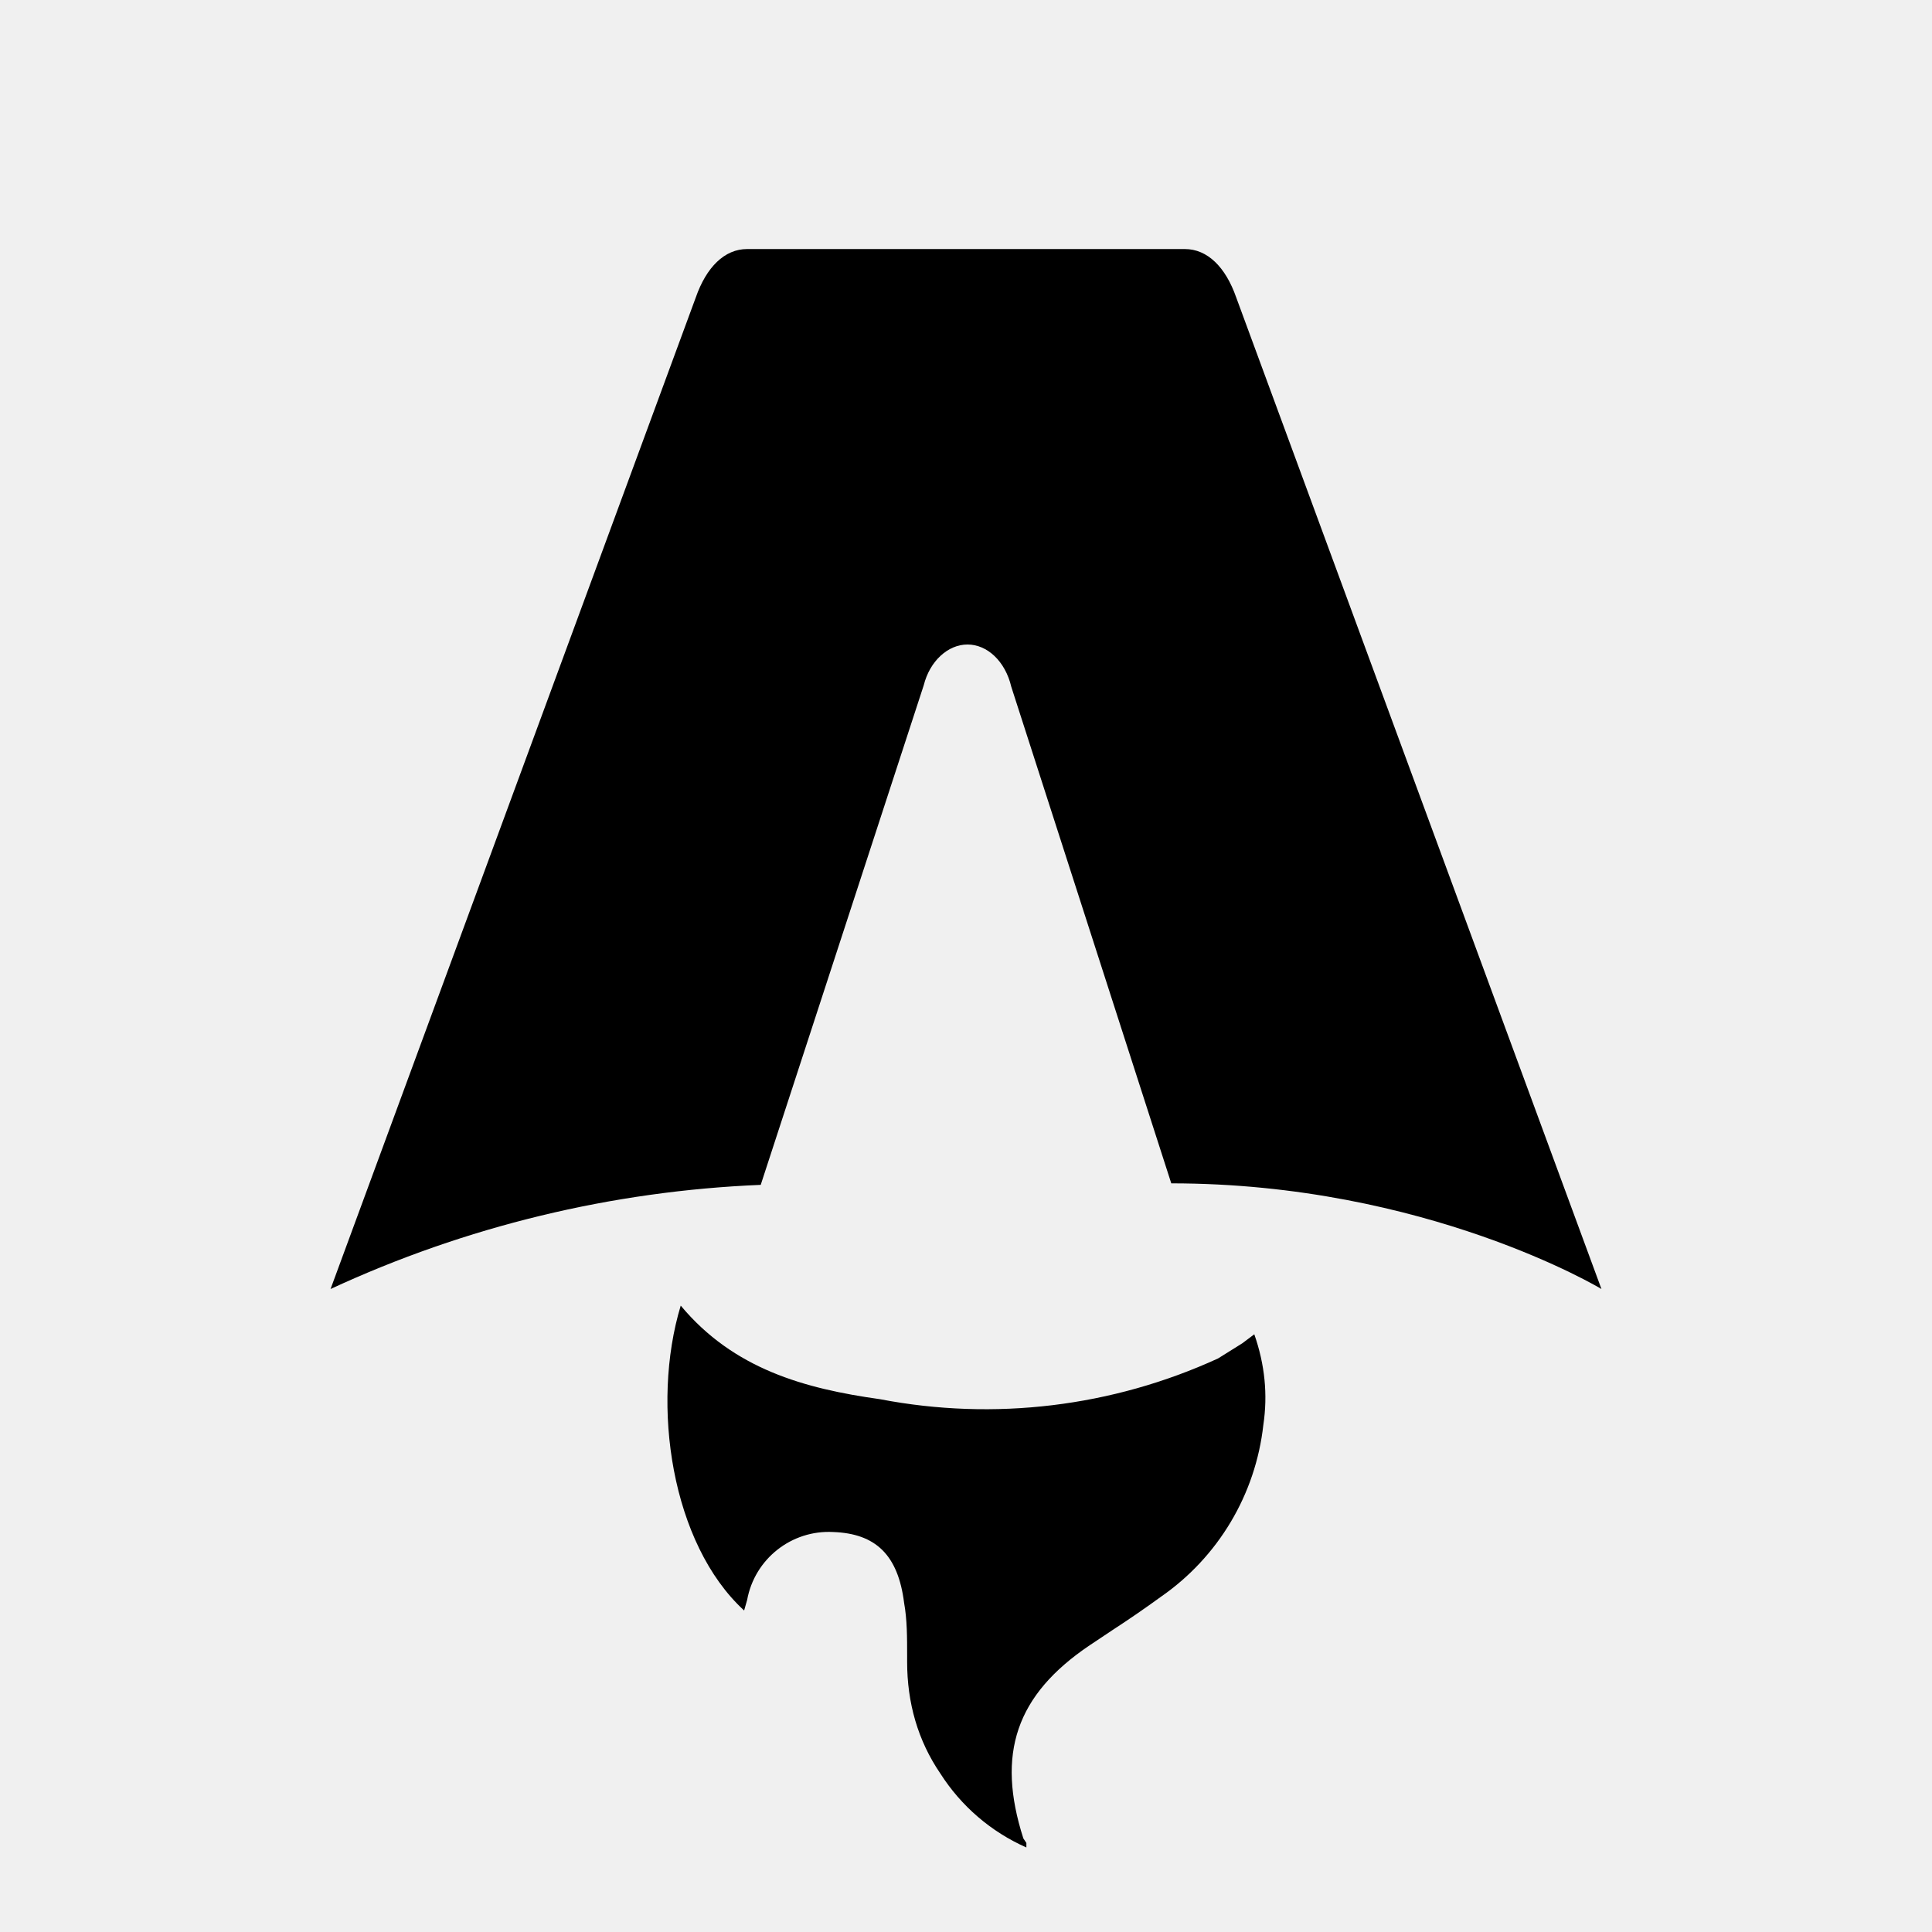
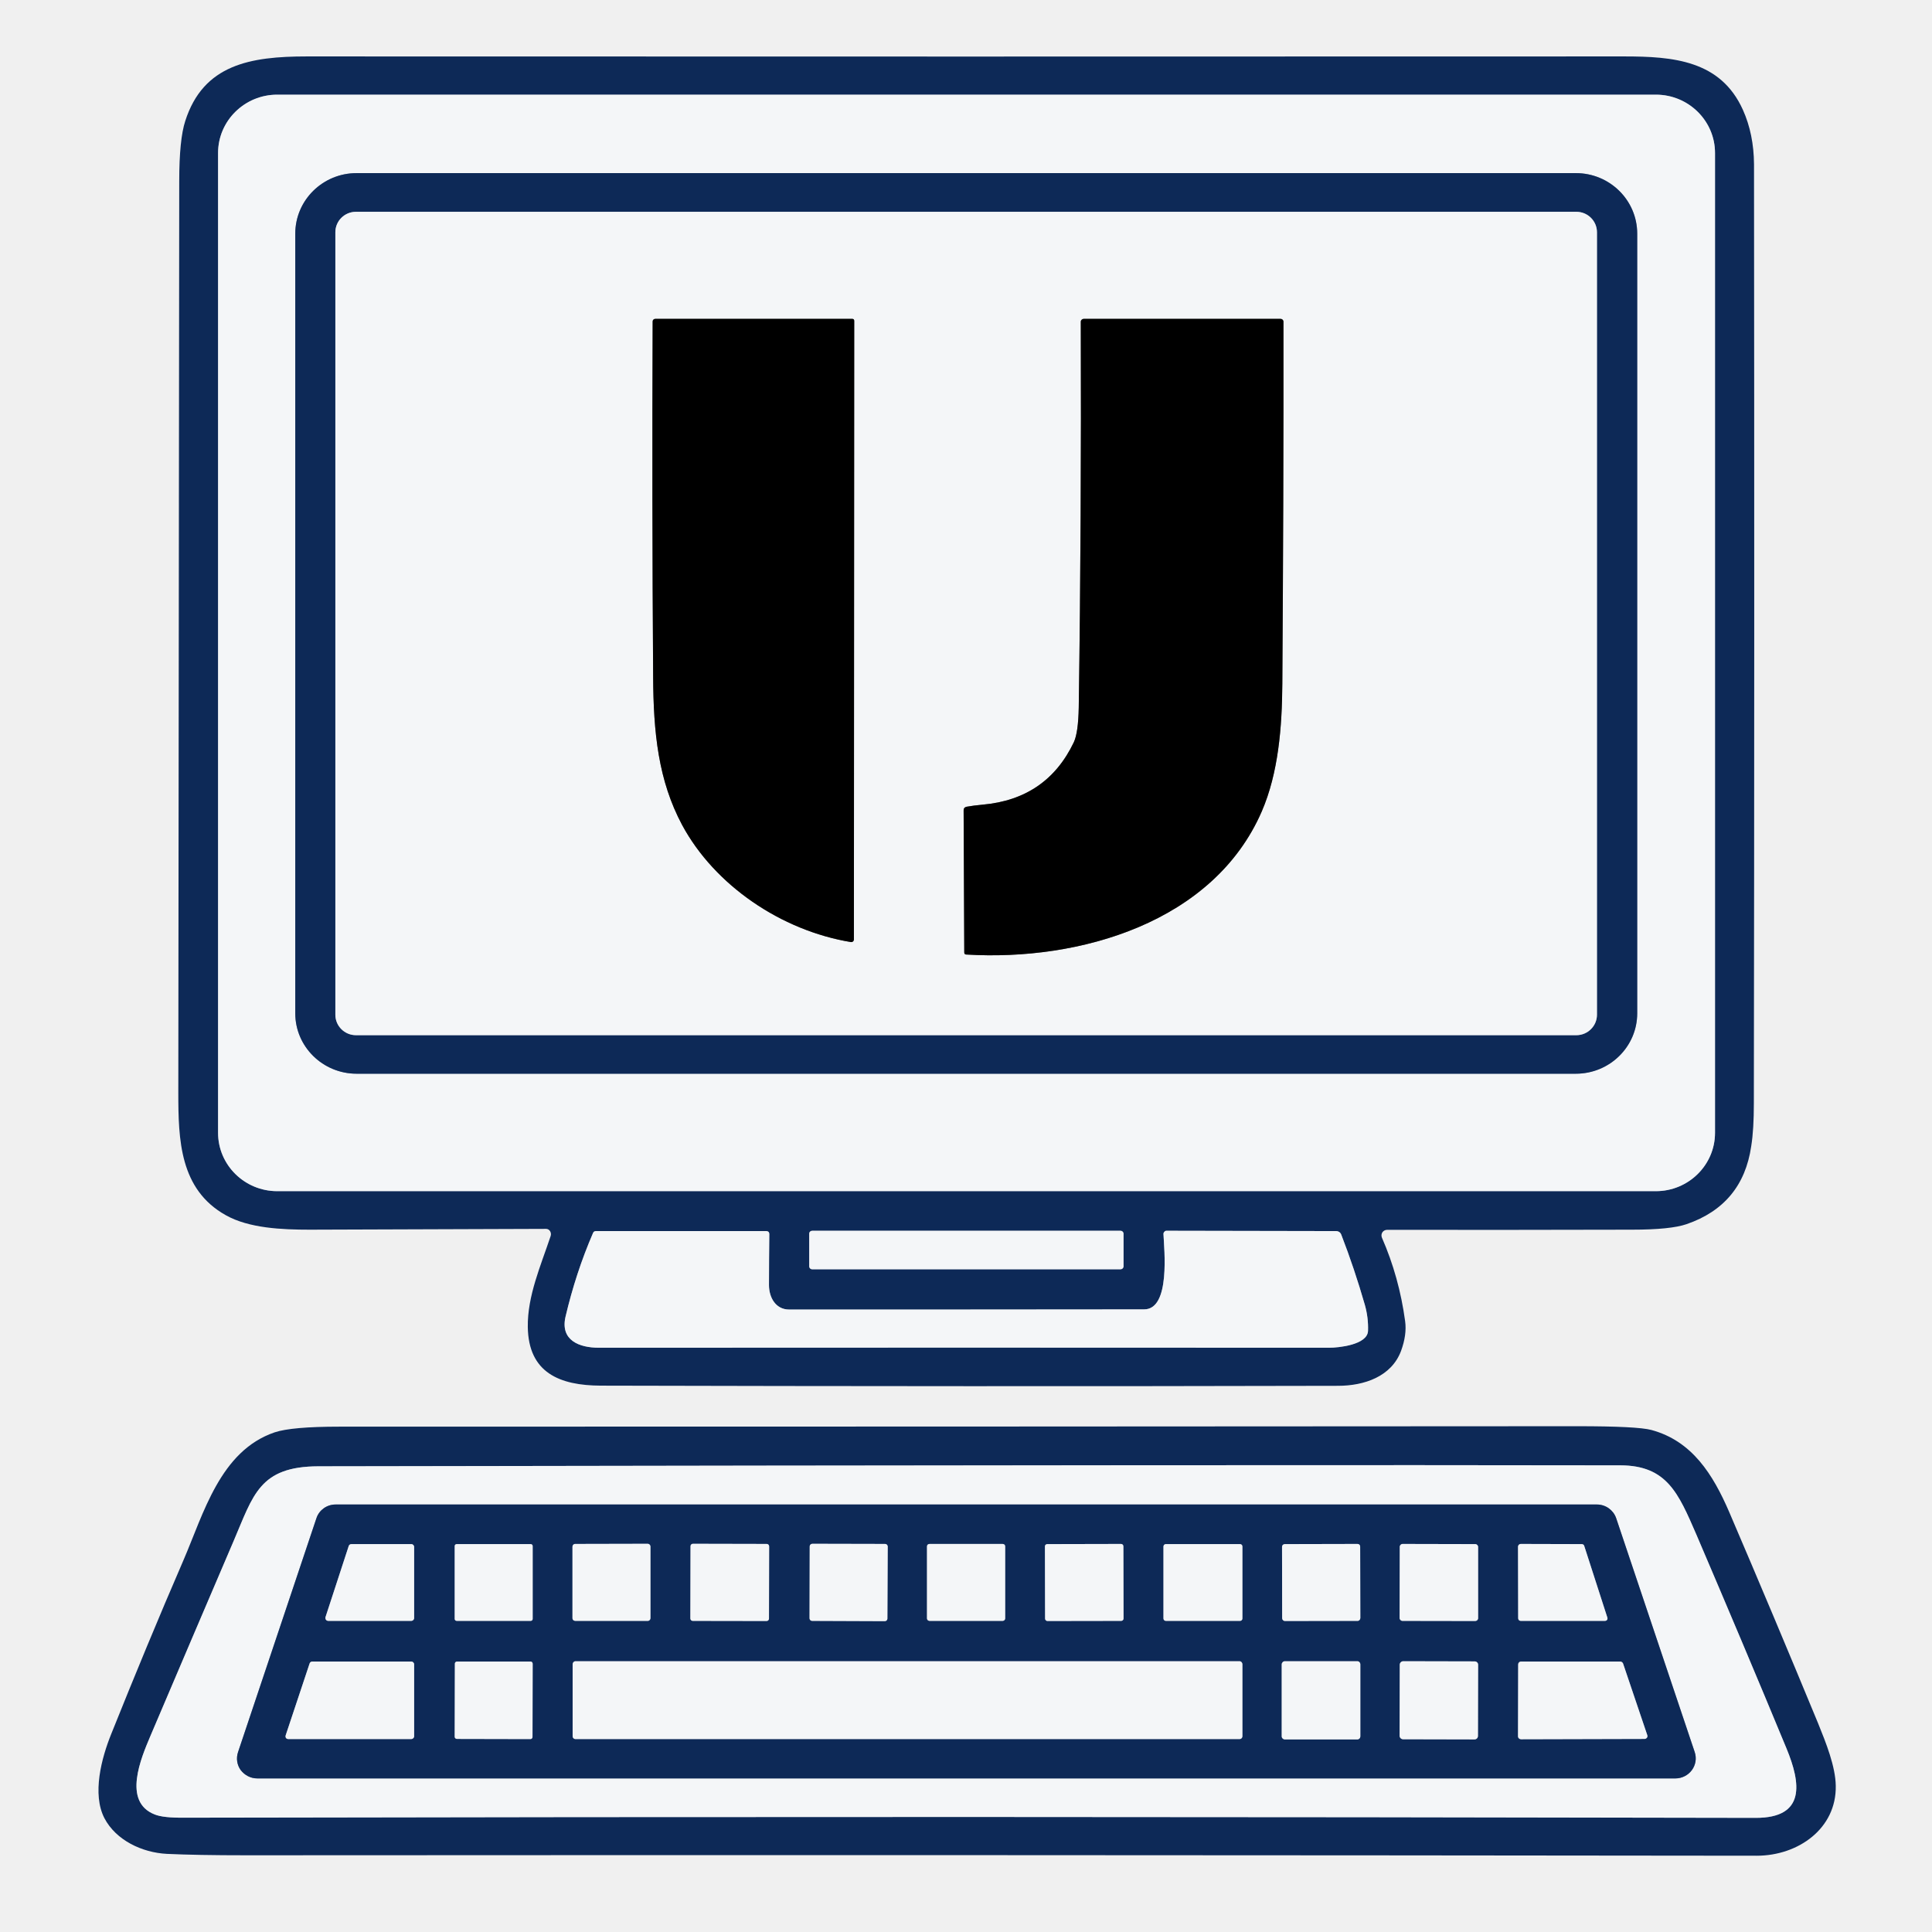
- <svg xmlns="http://www.w3.org/2000/svg" fill="none" viewBox="0 0 128 128">
-   <path d="M50.4 78.5a75.1 75.1 0 0 0-28.5 6.9l24.2-65.7c.7-2 1.9-3.2 3.4-3.2h29c1.5 0 2.7 1.2 3.4 3.2l24.2 65.7s-11.6-7-28.5-7L67 45.5c-.4-1.7-1.6-2.8-2.9-2.8-1.3 0-2.5 1.1-2.9 2.7L50.4 78.5Zm-1.1 28.2Zm-4.2-20.2c-2 6.6-.6 15.8 4.2 20.2a17.5 17.5 0 0 1 .2-.7 5.5 5.5 0 0 1 5.7-4.5c2.8.1 4.3 1.5 4.7 4.7.2 1.1.2 2.3.2 3.5v.4c0 2.7.7 5.2 2.2 7.4a13 13 0 0 0 5.7 4.9v-.3l-.2-.3c-1.8-5.6-.5-9.5 4.4-12.8l1.5-1a73 73 0 0 0 3.2-2.2 16 16 0 0 0 6.8-11.4c.3-2 .1-4-.6-6l-.8.6-1.6 1a37 37 0 0 1-22.4 2.7c-5-.7-9.7-2-13.2-6.2Z" />
-   <style>
-         path { fill: #000; }
-         @media (prefers-color-scheme: dark) {
-             path { fill: #FFF; }
-         }
-     </style>
+ <svg xmlns="http://www.w3.org/2000/svg" width="48px" height="48px" viewBox="0 0 48 48" version="1.1">
+   <g id="surface1">
+     <path style="fill:none;stroke-width:2;stroke-linecap:butt;stroke-linejoin:miter;stroke:rgb(50.588%,56.471%,65.882%);stroke-opacity:1;stroke-miterlimit:4;" d="M 440.297 39.829 C 440.297 31.438 433.475 24.642 425.12 24.642 L 71.163 24.642 C 62.807 24.642 55.986 31.438 55.986 39.829 L 55.986 294.931 C 55.986 303.323 62.807 310.118 71.163 310.118 L 425.12 310.118 C 433.475 310.118 440.297 303.323 440.297 294.931 L 440.297 39.829 " transform="matrix(0.0967742,0,0,0.0954274,0,0)" />
+     <path style="fill:none;stroke-width:2;stroke-linecap:butt;stroke-linejoin:miter;stroke:rgb(50.588%,56.471%,65.882%);stroke-opacity:1;stroke-miterlimit:4;" d="M 298.698 321.252 C 298.859 325.223 300.555 340.9 293.733 340.9 C 263.339 340.941 232.944 340.941 202.59 340.941 C 199.159 340.941 197.423 337.83 197.423 334.556 C 197.423 330.053 197.464 325.632 197.504 321.252 C 197.504 321.047 197.423 320.843 197.302 320.72 C 197.141 320.597 196.979 320.515 196.777 320.515 L 152.982 320.515 C 152.659 320.515 152.376 320.679 152.255 321.006 C 149.268 328.006 146.927 335.292 145.191 342.783 C 143.779 348.964 148.703 350.888 153.749 350.888 C 216.233 350.847 278.758 350.847 341.242 350.888 C 343.583 350.888 351.051 350.152 351.212 346.508 C 351.293 344.216 351.01 341.965 350.405 339.754 C 348.629 333.491 346.611 327.392 344.35 321.457 C 344.148 320.884 343.624 320.515 343.018 320.515 L 299.465 320.433 C 299.263 320.433 299.061 320.515 298.94 320.679 C 298.779 320.843 298.698 321.047 298.698 321.252 " transform="matrix(0.0967742,0,0,0.0954274,0,0)" />
+     <path style="fill:none;stroke-width:2;stroke-linecap:butt;stroke-linejoin:miter;stroke:rgb(50.588%,56.471%,65.882%);stroke-opacity:1;stroke-miterlimit:4;" d="M 288.445 321.211 C 288.445 320.761 288.082 320.433 287.678 320.433 L 208.523 320.433 C 208.079 320.433 207.757 320.761 207.757 321.211 L 207.757 329.684 C 207.757 330.135 208.079 330.462 208.523 330.462 L 287.678 330.462 C 288.082 330.462 288.445 330.135 288.445 329.684 L 288.445 321.211 " transform="matrix(0.0967742,0,0,0.0954274,0,0)" />
+     <path style="fill:none;stroke-width:2;stroke-linecap:butt;stroke-linejoin:miter;stroke:rgb(50.588%,56.471%,65.882%);stroke-opacity:1;stroke-miterlimit:4;" d="M 420.316 60.828 C 420.316 52.109 413.253 45.069 404.574 45.069 L 91.547 45.069 C 82.868 45.069 75.805 52.109 75.805 60.828 L 75.805 263.821 C 75.805 272.499 82.868 279.54 91.547 279.54 L 404.574 279.54 C 413.253 279.54 420.316 272.499 420.316 263.821 L 420.316 60.828 " transform="matrix(0.0967742,0,0,0.0954274,0,0)" />
+     <path style="fill:none;stroke-width:2;stroke-linecap:butt;stroke-linejoin:miter;stroke:rgb(50.588%,56.471%,65.882%);stroke-opacity:1;stroke-miterlimit:4;" d="M 409.983 60.46 C 409.983 57.513 407.602 55.138 404.695 55.138 L 91.385 55.138 C 88.479 55.138 86.098 57.513 86.098 60.46 L 86.098 264.19 C 86.098 267.137 88.479 269.511 91.385 269.511 L 404.695 269.511 C 407.602 269.511 409.983 267.137 409.983 264.19 L 409.983 60.46 " transform="matrix(0.0967742,0,0,0.0954274,0,0)" />
+     <path style="fill:none;stroke-width:2;stroke-linecap:butt;stroke-linejoin:miter;stroke:rgb(47.843%,48.235%,48.627%);stroke-opacity:1;stroke-miterlimit:4;" d="M 175.142 214.823 C 183.457 230.46 200.531 242.29 218.493 245.278 C 218.695 245.278 218.857 245.237 218.978 245.114 C 219.139 244.991 219.18 244.828 219.22 244.664 L 219.301 83.547 C 219.301 83.178 219.139 83.015 218.776 83.015 L 168.24 83.015 C 167.876 83.015 167.553 83.301 167.553 83.67 C 167.432 114.657 167.473 145.439 167.674 176.099 C 167.755 190.795 169.007 203.198 175.142 214.823 " transform="matrix(0.0967742,0,0,0.0954274,0,0)" />
+     <path style="fill:none;stroke-width:2;stroke-linecap:butt;stroke-linejoin:miter;stroke:rgb(47.843%,48.235%,48.627%);stroke-opacity:1;stroke-miterlimit:4;" d="M 275.69 193.21 C 271.048 203.116 263.217 208.519 252.238 209.501 C 250.745 209.624 249.372 209.829 248.161 210.034 C 247.637 210.156 247.395 210.443 247.395 210.975 L 247.556 247.98 C 247.556 248.307 247.717 248.512 248.04 248.512 C 277.224 250.313 311.574 240.12 323.926 211.262 C 328.204 201.233 329.133 189.321 329.214 177.982 C 329.415 146.586 329.536 115.189 329.496 83.751 C 329.496 83.342 329.173 83.015 328.77 83.015 L 278.233 83.015 C 277.829 83.015 277.466 83.342 277.466 83.751 C 277.587 117.44 277.426 150.925 276.941 184.245 C 276.861 188.543 276.457 191.531 275.69 193.21 " transform="matrix(0.0967742,0,0,0.0954274,0,0)" />
+     <path style="fill:none;stroke-width:2;stroke-linecap:butt;stroke-linejoin:miter;stroke:rgb(50.588%,56.471%,65.882%);stroke-opacity:1;stroke-miterlimit:4;" d="M 59.982 401.197 C 52.837 418.143 45.693 435.09 38.589 452.037 C 36.247 457.645 31.404 469.066 39.678 472.381 C 41.132 472.995 43.715 473.282 47.428 473.241 C 181.842 472.954 316.297 472.995 450.711 473.282 C 463.668 473.323 462.296 464.194 458.663 455.271 C 451.074 436.646 443.324 418.061 435.493 399.518 C 430.892 388.753 427.945 381.548 415.997 381.507 C 360.456 381.384 249.049 381.466 81.738 381.753 C 66.561 381.794 65.027 389.285 59.982 401.197 " transform="matrix(0.0967742,0,0,0.0954274,0,0)" />
+     <path style="fill:none;stroke-width:2;stroke-linecap:butt;stroke-linejoin:miter;stroke:rgb(50.588%,56.471%,65.882%);stroke-opacity:1;stroke-miterlimit:4;" d="M 430.165 463.007 C 431.82 463.007 433.395 462.189 434.363 460.838 C 435.332 459.487 435.615 457.768 435.09 456.171 L 414.908 395.22 C 414.181 393.132 412.203 391.7 409.983 391.7 L 86.138 391.7 C 83.918 391.7 81.94 393.132 81.254 395.22 L 61.112 456.171 C 60.587 457.768 60.829 459.487 61.798 460.838 C 62.807 462.189 64.341 463.007 66.036 463.007 L 430.165 463.007 " transform="matrix(0.0967742,0,0,0.0954274,0,0)" />
+     <path style="fill:none;stroke-width:2;stroke-linecap:butt;stroke-linejoin:miter;stroke:rgb(50.588%,56.471%,65.882%);stroke-opacity:1;stroke-miterlimit:4;" d="M 83.555 421.05 C 83.514 421.254 83.555 421.5 83.676 421.705 C 83.797 421.868 84.039 421.991 84.281 421.991 L 105.553 421.991 C 105.997 421.991 106.32 421.664 106.32 421.254 L 106.32 402.752 C 106.32 402.343 105.997 402.015 105.594 402.015 L 90.215 402.015 C 89.892 402.015 89.609 402.22 89.529 402.506 L 83.555 421.05 " transform="matrix(0.0967742,0,0,0.0954274,0,0)" />
+     <path style="fill:none;stroke-width:2;stroke-linecap:butt;stroke-linejoin:miter;stroke:rgb(50.588%,56.471%,65.882%);stroke-opacity:1;stroke-miterlimit:4;" d="M 136.755 402.506 C 136.755 402.22 136.513 402.015 136.23 402.015 L 117.259 402.015 C 116.977 402.015 116.734 402.22 116.734 402.506 L 116.734 421.5 C 116.734 421.786 116.977 421.991 117.259 421.991 L 136.23 421.991 C 136.513 421.991 136.755 421.786 136.755 421.5 L 136.755 402.506 " transform="matrix(0.0967742,0,0,0.0954274,0,0)" />
+     <path style="fill:none;stroke-width:2;stroke-linecap:butt;stroke-linejoin:miter;stroke:rgb(50.588%,56.471%,65.882%);stroke-opacity:1;stroke-miterlimit:4;" d="M 166.988 402.629 C 166.988 402.261 166.665 401.933 166.302 401.933 L 147.654 401.974 C 147.25 401.974 146.967 402.302 146.967 402.67 L 146.967 421.336 C 146.967 421.705 147.29 421.991 147.694 421.991 L 166.302 421.991 C 166.706 421.991 166.988 421.664 166.988 421.295 L 166.988 402.629 " transform="matrix(0.0967742,0,0,0.0954274,0,0)" />
+     <path style="fill:none;stroke-width:2;stroke-linecap:butt;stroke-linejoin:miter;stroke:rgb(50.588%,56.471%,65.882%);stroke-opacity:1;stroke-miterlimit:4;" d="M 197.464 402.588 C 197.464 402.261 197.181 401.974 196.858 401.974 L 177.887 401.933 C 177.523 401.933 177.281 402.22 177.281 402.547 L 177.241 421.377 C 177.241 421.705 177.483 421.991 177.846 421.991 L 196.818 422.032 C 197.141 422.032 197.423 421.746 197.423 421.418 L 197.464 402.588 " transform="matrix(0.0967742,0,0,0.0954274,0,0)" />
+     <path style="fill:none;stroke-width:2;stroke-linecap:butt;stroke-linejoin:miter;stroke:rgb(50.588%,56.471%,65.882%);stroke-opacity:1;stroke-miterlimit:4;" d="M 227.898 402.629 C 227.898 402.302 227.616 401.974 227.253 401.974 L 208.564 401.933 C 208.201 401.933 207.878 402.22 207.878 402.588 L 207.837 421.336 C 207.837 421.705 208.12 421.991 208.483 421.991 L 227.172 422.073 C 227.535 422.073 227.818 421.746 227.818 421.418 L 227.898 402.629 " transform="matrix(0.0967742,0,0,0.0954274,0,0)" />
+     <path style="fill:none;stroke-width:2;stroke-linecap:butt;stroke-linejoin:miter;stroke:rgb(50.588%,56.471%,65.882%);stroke-opacity:1;stroke-miterlimit:4;" d="M 258.051 402.588 C 258.051 402.22 257.768 401.974 257.405 401.974 L 238.635 401.974 C 238.272 401.974 237.99 402.22 237.99 402.588 L 237.99 421.377 C 237.99 421.705 238.272 421.991 238.635 421.991 L 257.405 421.991 C 257.768 421.991 258.051 421.705 258.051 421.377 L 258.051 402.588 " transform="matrix(0.0967742,0,0,0.0954274,0,0)" />
+     <path style="fill:none;stroke-width:2;stroke-linecap:butt;stroke-linejoin:miter;stroke:rgb(50.588%,56.471%,65.882%);stroke-opacity:1;stroke-miterlimit:4;" d="M 288.405 402.588 C 288.405 402.22 288.122 401.974 287.799 401.974 L 268.868 402.015 C 268.546 402.015 268.263 402.261 268.263 402.588 L 268.303 421.418 C 268.303 421.746 268.586 422.032 268.909 422.032 L 287.84 421.991 C 288.163 421.991 288.445 421.746 288.445 421.377 L 288.405 402.588 " transform="matrix(0.0967742,0,0,0.0954274,0,0)" />
+     <path style="fill:none;stroke-width:2;stroke-linecap:butt;stroke-linejoin:miter;stroke:rgb(50.588%,56.471%,65.882%);stroke-opacity:1;stroke-miterlimit:4;" d="M 318.961 402.629 C 318.961 402.261 318.678 402.015 318.355 402.015 L 299.303 402.015 C 298.98 402.015 298.698 402.261 298.698 402.629 L 298.698 421.377 C 298.698 421.746 298.98 421.991 299.303 421.991 L 318.355 421.991 C 318.678 421.991 318.961 421.746 318.961 421.377 L 318.961 402.629 " transform="matrix(0.0967742,0,0,0.0954274,0,0)" />
+     <path style="fill:none;stroke-width:2;stroke-linecap:butt;stroke-linejoin:miter;stroke:rgb(50.588%,56.471%,65.882%);stroke-opacity:1;stroke-miterlimit:4;" d="M 349.194 402.67 C 349.194 402.261 348.911 401.974 348.508 401.974 L 329.859 402.015 C 329.456 402.015 329.133 402.302 329.133 402.711 L 329.173 421.295 C 329.173 421.705 329.496 422.032 329.859 422.032 L 348.548 421.991 C 348.911 421.991 349.234 421.664 349.234 421.254 L 349.194 402.67 " transform="matrix(0.0967742,0,0,0.0954274,0,0)" />
+     <path style="fill:none;stroke-width:2;stroke-linecap:butt;stroke-linejoin:miter;stroke:rgb(50.588%,56.471%,65.882%);stroke-opacity:1;stroke-miterlimit:4;" d="M 379.467 402.752 C 379.467 402.343 379.145 402.015 378.741 402.015 L 360.092 401.974 C 359.689 401.974 359.366 402.302 359.366 402.711 L 359.326 421.254 C 359.326 421.664 359.648 421.991 360.052 421.991 L 378.741 422.032 C 379.145 422.032 379.467 421.705 379.467 421.295 L 379.467 402.752 " transform="matrix(0.0967742,0,0,0.0954274,0,0)" />
+     <path style="fill:none;stroke-width:2;stroke-linecap:butt;stroke-linejoin:miter;stroke:rgb(50.588%,56.471%,65.882%);stroke-opacity:1;stroke-miterlimit:4;" d="M 389.76 421.336 C 389.76 421.705 390.043 421.991 390.406 421.991 L 412.001 421.991 C 412.243 421.991 412.445 421.909 412.566 421.746 C 412.688 421.541 412.728 421.336 412.647 421.132 L 406.714 402.465 C 406.633 402.179 406.35 402.015 406.068 402.015 L 390.406 401.974 C 390.043 401.974 389.72 402.302 389.72 402.67 L 389.76 421.336 " transform="matrix(0.0967742,0,0,0.0954274,0,0)" />
+     <path style="fill:none;stroke-width:2;stroke-linecap:butt;stroke-linejoin:miter;stroke:rgb(50.588%,56.471%,65.882%);stroke-opacity:1;stroke-miterlimit:4;" d="M 80.164 432.593 C 79.841 432.593 79.559 432.798 79.478 433.125 L 73.342 451.791 C 73.262 452.037 73.302 452.282 73.423 452.487 C 73.585 452.692 73.827 452.774 74.069 452.774 L 105.553 452.774 C 105.957 452.774 106.32 452.446 106.32 452.037 L 106.32 433.33 C 106.32 432.921 105.997 432.593 105.594 432.593 L 80.164 432.593 " transform="matrix(0.0967742,0,0,0.0954274,0,0)" />
+     <path style="fill:none;stroke-width:2;stroke-linecap:butt;stroke-linejoin:miter;stroke:rgb(50.588%,56.471%,65.882%);stroke-opacity:1;stroke-miterlimit:4;" d="M 136.755 433.166 C 136.755 432.839 136.513 432.593 136.23 432.593 L 117.34 432.593 C 117.017 432.593 116.775 432.839 116.775 433.125 L 116.734 452.201 C 116.734 452.487 117.017 452.733 117.299 452.733 L 136.19 452.774 C 136.473 452.774 136.715 452.528 136.715 452.201 L 136.755 433.166 " transform="matrix(0.0967742,0,0,0.0954274,0,0)" />
+     <path style="fill:none;stroke-width:2;stroke-linecap:butt;stroke-linejoin:miter;stroke:rgb(50.588%,56.471%,65.882%);stroke-opacity:1;stroke-miterlimit:4;" d="M 318.961 433.289 C 318.961 432.88 318.638 432.511 318.234 432.511 L 147.734 432.511 C 147.331 432.511 147.008 432.88 147.008 433.289 L 147.008 452.037 C 147.008 452.446 147.331 452.774 147.734 452.774 L 318.234 452.774 C 318.638 452.774 318.961 452.446 318.961 452.037 L 318.961 433.289 " transform="matrix(0.0967742,0,0,0.0954274,0,0)" />
+     <path style="fill:none;stroke-width:2;stroke-linecap:butt;stroke-linejoin:miter;stroke:rgb(50.588%,56.471%,65.882%);stroke-opacity:1;stroke-miterlimit:4;" d="M 349.234 433.33 C 349.234 432.88 348.911 432.511 348.467 432.511 L 329.859 432.511 C 329.415 432.511 329.052 432.88 329.052 433.33 L 329.052 452.078 C 329.052 452.487 329.415 452.856 329.859 452.856 L 348.467 452.856 C 348.911 452.856 349.234 452.487 349.234 452.078 L 349.234 433.33 " transform="matrix(0.0967742,0,0,0.0954274,0,0)" />
+     <path style="fill:none;stroke-width:2;stroke-linecap:butt;stroke-linejoin:miter;stroke:rgb(50.588%,56.471%,65.882%);stroke-opacity:1;stroke-miterlimit:4;" d="M 379.467 433.412 C 379.467 432.921 379.064 432.552 378.579 432.552 L 360.254 432.511 C 359.77 432.511 359.366 432.921 359.366 433.412 L 359.326 451.914 C 359.326 452.405 359.729 452.815 360.214 452.815 L 378.539 452.856 C 379.064 452.856 379.427 452.446 379.427 451.955 L 379.467 433.412 " transform="matrix(0.0967742,0,0,0.0954274,0,0)" />
+     <path style="fill:none;stroke-width:2;stroke-linecap:butt;stroke-linejoin:miter;stroke:rgb(50.588%,56.471%,65.882%);stroke-opacity:1;stroke-miterlimit:4;" d="M 422.214 452.733 C 422.456 452.733 422.658 452.61 422.819 452.405 C 422.94 452.242 422.98 451.996 422.9 451.75 L 416.684 433.084 C 416.562 432.798 416.28 432.593 415.957 432.593 L 390.487 432.593 C 390.083 432.593 389.76 432.921 389.76 433.33 L 389.72 452.078 C 389.72 452.487 390.083 452.815 390.487 452.815 L 422.214 452.733 " transform="matrix(0.0967742,0,0,0.0954274,0,0)" />
+     <path style=" stroke:none;fill-rule:nonzero;fill:rgb(5.098%,16.078%,34.118%);fill-opacity:1;" d="M 13.668 30.59 C 13.648 30.555 13.609 30.531 13.57 30.531 C 11.621 30.539 9.66 30.543 7.695 30.551 C 7.008 30.551 6.184 30.516 5.609 30.191 C 4.465 29.551 4.43 28.32 4.43 27.148 C 4.438 19.598 4.445 12.051 4.453 4.5 C 4.453 3.805 4.504 3.309 4.602 3.008 C 5.051 1.602 6.219 1.402 7.621 1.402 C 18.531 1.406 29.445 1.406 40.355 1.402 C 41.562 1.402 42.746 1.496 43.301 2.727 C 43.484 3.133 43.574 3.586 43.578 4.078 C 43.586 11.855 43.586 19.633 43.574 27.41 C 43.574 27.832 43.555 28.191 43.508 28.48 C 43.367 29.449 42.832 30.094 41.902 30.414 C 41.641 30.504 41.191 30.551 40.547 30.551 C 38.516 30.555 36.488 30.559 34.461 30.555 C 34.414 30.555 34.371 30.578 34.344 30.617 C 34.32 30.656 34.316 30.703 34.332 30.746 C 34.621 31.406 34.812 32.098 34.91 32.824 C 34.941 33.051 34.906 33.297 34.809 33.562 C 34.57 34.203 33.891 34.43 33.242 34.43 C 27.137 34.445 21.031 34.441 14.926 34.426 C 13.902 34.422 13.129 34.105 13.113 32.969 C 13.102 32.195 13.438 31.438 13.68 30.711 C 13.695 30.668 13.688 30.625 13.668 30.59 Z M 42.609 3.801 C 42.609 3 41.949 2.352 41.141 2.352 L 6.887 2.352 C 6.078 2.352 5.418 3 5.418 3.801 L 5.418 28.145 C 5.418 28.945 6.078 29.594 6.887 29.594 L 41.141 29.594 C 41.949 29.594 42.609 28.945 42.609 28.145 Z M 28.906 30.656 C 28.922 31.035 29.086 32.531 28.426 32.531 C 25.484 32.535 22.543 32.535 19.605 32.535 C 19.273 32.535 19.105 32.238 19.105 31.926 C 19.105 31.496 19.109 31.074 19.113 30.656 C 19.113 30.637 19.105 30.617 19.094 30.605 C 19.078 30.594 19.062 30.586 19.043 30.586 L 14.805 30.586 C 14.773 30.586 14.746 30.602 14.734 30.633 C 14.445 31.301 14.219 31.996 14.051 32.711 C 13.914 33.301 14.391 33.484 14.879 33.484 C 20.926 33.48 26.977 33.48 33.023 33.484 C 33.25 33.484 33.973 33.414 33.988 33.066 C 33.996 32.848 33.969 32.633 33.91 32.422 C 33.738 31.824 33.543 31.242 33.324 30.676 C 33.305 30.621 33.254 30.586 33.195 30.586 L 28.98 30.578 C 28.961 30.578 28.941 30.586 28.93 30.602 C 28.914 30.617 28.906 30.637 28.906 30.656 Z M 27.914 30.652 C 27.914 30.609 27.879 30.578 27.84 30.578 L 20.18 30.578 C 20.137 30.578 20.105 30.609 20.105 30.652 L 20.105 31.461 C 20.105 31.504 20.137 31.535 20.18 31.535 L 27.84 31.535 C 27.879 31.535 27.914 31.504 27.914 31.461 Z M 27.914 30.652 " />
+     <path style=" stroke:none;fill-rule:nonzero;fill:rgb(95.686%,96.471%,97.255%);fill-opacity:1;" d="M 42.609 28.145 C 42.609 28.945 41.949 29.594 41.141 29.594 L 6.887 29.594 C 6.078 29.594 5.418 28.945 5.418 28.145 L 5.418 3.801 C 5.418 3 6.078 2.352 6.887 2.352 L 41.141 2.352 C 41.949 2.352 42.609 3 42.609 3.801 Z M 40.676 5.805 C 40.676 4.973 39.992 4.301 39.152 4.301 L 8.859 4.301 C 8.02 4.301 7.336 4.973 7.336 5.805 L 7.336 25.176 C 7.336 26.004 8.02 26.676 8.859 26.676 L 39.152 26.676 C 39.992 26.676 40.676 26.004 40.676 25.176 Z M 40.676 5.805 " />
+     <path style=" stroke:none;fill-rule:nonzero;fill:rgb(5.098%,16.078%,34.118%);fill-opacity:1;" d="M 40.676 25.176 C 40.676 26.004 39.992 26.676 39.152 26.676 L 8.859 26.676 C 8.02 26.676 7.336 26.004 7.336 25.176 L 7.336 5.805 C 7.336 4.973 8.02 4.301 8.859 4.301 L 39.152 4.301 C 39.992 4.301 40.676 4.973 40.676 5.805 Z M 39.676 5.77 C 39.676 5.488 39.445 5.262 39.164 5.262 L 8.844 5.262 C 8.562 5.262 8.332 5.488 8.332 5.77 L 8.332 25.211 C 8.332 25.492 8.562 25.719 8.844 25.719 L 39.164 25.719 C 39.445 25.719 39.676 25.492 39.676 25.211 Z M 39.676 5.77 " />
+     <path style=" stroke:none;fill-rule:nonzero;fill:rgb(95.686%,96.471%,97.255%);fill-opacity:1;" d="M 39.676 25.211 C 39.676 25.492 39.445 25.719 39.164 25.719 L 8.844 25.719 C 8.562 25.719 8.332 25.492 8.332 25.211 L 8.332 5.77 C 8.332 5.488 8.562 5.262 8.844 5.262 L 39.164 5.262 C 39.445 5.262 39.676 5.488 39.676 5.77 Z M 16.949 20.5 C 17.754 21.992 19.406 23.121 21.145 23.406 C 21.164 23.406 21.18 23.402 21.191 23.391 C 21.207 23.379 21.211 23.363 21.215 23.348 L 21.223 7.973 C 21.223 7.938 21.207 7.922 21.172 7.922 L 16.281 7.922 C 16.246 7.922 16.215 7.949 16.215 7.984 C 16.203 10.941 16.207 13.879 16.227 16.805 C 16.234 18.207 16.355 19.391 16.949 20.5 Z M 26.68 18.438 C 26.23 19.383 25.473 19.898 24.41 19.992 C 24.266 20.004 24.133 20.023 24.016 20.043 C 23.965 20.055 23.941 20.082 23.941 20.133 L 23.957 23.664 C 23.957 23.695 23.973 23.715 24.004 23.715 C 26.828 23.887 30.152 22.914 31.348 20.16 C 31.762 19.203 31.852 18.066 31.859 16.984 C 31.879 13.988 31.891 10.992 31.887 7.992 C 31.887 7.953 31.855 7.922 31.816 7.922 L 26.926 7.922 C 26.887 7.922 26.852 7.953 26.852 7.992 C 26.863 11.207 26.848 14.402 26.801 17.582 C 26.793 17.992 26.754 18.277 26.68 18.438 Z M 26.68 18.438 " />
+     <path style=" stroke:none;fill-rule:nonzero;fill:rgb(0%,0%,0%);fill-opacity:1;" d="M 21.145 23.406 C 19.406 23.121 17.754 21.992 16.949 20.5 C 16.355 19.391 16.234 18.207 16.227 16.805 C 16.207 13.879 16.203 10.941 16.215 7.984 C 16.215 7.949 16.246 7.922 16.281 7.922 L 21.172 7.922 C 21.207 7.922 21.223 7.938 21.223 7.973 L 21.215 23.348 C 21.211 23.363 21.207 23.379 21.191 23.391 C 21.18 23.402 21.164 23.406 21.145 23.406 Z M 21.145 23.406 " />
+     <path style=" stroke:none;fill-rule:nonzero;fill:rgb(0%,0%,0%);fill-opacity:1;" d="M 26.68 18.438 C 26.754 18.277 26.793 17.992 26.801 17.582 C 26.848 14.402 26.863 11.207 26.852 7.992 C 26.852 7.953 26.887 7.922 26.926 7.922 L 31.816 7.922 C 31.855 7.922 31.887 7.953 31.887 7.992 C 31.891 10.992 31.879 13.988 31.859 16.984 C 31.852 18.066 31.762 19.203 31.348 20.16 C 30.152 22.914 26.828 23.887 24.004 23.715 C 23.973 23.715 23.957 23.695 23.957 23.664 L 23.941 20.133 C 23.941 20.082 23.965 20.055 24.016 20.043 C 24.133 20.023 24.266 20.004 24.41 19.992 C 25.473 19.898 26.23 19.383 26.68 18.438 Z M 26.68 18.438 " />
+     <path style=" stroke:none;fill-rule:nonzero;fill:rgb(95.686%,96.471%,97.255%);fill-opacity:1;" d="M 28.426 32.531 C 29.086 32.531 28.922 31.035 28.906 30.656 C 28.906 30.637 28.914 30.617 28.93 30.602 C 28.941 30.586 28.961 30.578 28.98 30.578 L 33.195 30.586 C 33.254 30.586 33.305 30.621 33.324 30.676 C 33.543 31.242 33.738 31.824 33.91 32.422 C 33.969 32.633 33.996 32.848 33.988 33.066 C 33.973 33.414 33.25 33.484 33.023 33.484 C 26.977 33.48 20.926 33.48 14.879 33.484 C 14.391 33.484 13.914 33.301 14.051 32.711 C 14.219 31.996 14.445 31.301 14.734 30.633 C 14.746 30.602 14.773 30.586 14.805 30.586 L 19.043 30.586 C 19.062 30.586 19.078 30.594 19.094 30.605 C 19.105 30.617 19.113 30.637 19.113 30.656 C 19.109 31.074 19.105 31.496 19.105 31.926 C 19.105 32.238 19.273 32.535 19.605 32.535 C 22.543 32.535 25.484 32.535 28.426 32.531 Z M 28.426 32.531 " />
+     <path style=" stroke:none;fill-rule:nonzero;fill:rgb(95.686%,96.471%,97.255%);fill-opacity:1;" d="M 20.18 30.578 L 27.84 30.578 C 27.879 30.578 27.914 30.609 27.914 30.652 L 27.914 31.461 C 27.914 31.504 27.879 31.535 27.84 31.535 L 20.18 31.535 C 20.137 31.535 20.105 31.504 20.105 31.461 L 20.105 30.652 C 20.105 30.609 20.137 30.578 20.18 30.578 Z M 20.18 30.578 " />
+     <path style=" stroke:none;fill-rule:nonzero;fill:rgb(5.098%,16.078%,34.118%);fill-opacity:1;" d="M 4.555 38.77 C 5.059 37.605 5.469 36.047 6.824 35.586 C 7.105 35.492 7.641 35.445 8.434 35.445 C 18.688 35.445 28.938 35.441 39.191 35.434 C 40.18 35.434 40.793 35.465 41.027 35.527 C 42.043 35.801 42.559 36.637 42.957 37.555 C 43.707 39.305 44.445 41.059 45.172 42.82 C 45.367 43.301 45.602 43.887 45.609 44.367 C 45.629 45.43 44.676 46.105 43.645 46.105 C 31.137 46.09 18.629 46.086 6.121 46.094 C 5.293 46.094 4.637 46.082 4.145 46.059 C 3.531 46.027 2.883 45.723 2.594 45.172 C 2.285 44.574 2.52 43.68 2.766 43.074 C 3.344 41.633 3.938 40.195 4.555 38.77 Z M 5.805 38.285 C 5.113 39.902 4.422 41.52 3.734 43.137 C 3.508 43.672 3.039 44.762 3.84 45.078 C 3.98 45.137 4.23 45.164 4.59 45.16 C 17.598 45.133 30.609 45.137 43.617 45.164 C 44.871 45.168 44.738 44.297 44.387 43.445 C 43.652 41.668 42.902 39.895 42.145 38.125 C 41.699 37.098 41.414 36.41 40.258 36.406 C 34.883 36.395 24.102 36.402 7.91 36.43 C 6.441 36.434 6.293 37.148 5.805 38.285 Z M 5.805 38.285 " />
+     <path style=" stroke:none;fill-rule:nonzero;fill:rgb(95.686%,96.471%,97.255%);fill-opacity:1;" d="M 5.805 38.285 C 6.293 37.148 6.441 36.434 7.91 36.43 C 24.102 36.402 34.883 36.395 40.258 36.406 C 41.414 36.41 41.699 37.098 42.145 38.125 C 42.902 39.895 43.652 41.668 44.387 43.445 C 44.738 44.297 44.871 45.168 43.617 45.164 C 30.609 45.137 17.598 45.133 4.59 45.16 C 4.23 45.164 3.98 45.137 3.84 45.078 C 3.039 44.762 3.508 43.672 3.734 43.137 C 4.422 41.52 5.113 39.902 5.805 38.285 Z M 41.629 44.184 C 41.789 44.184 41.941 44.105 42.035 43.977 C 42.129 43.848 42.156 43.684 42.105 43.531 L 40.152 37.715 C 40.082 37.516 39.891 37.379 39.676 37.379 L 8.336 37.379 C 8.121 37.379 7.93 37.516 7.863 37.715 L 5.914 43.531 C 5.863 43.684 5.887 43.848 5.98 43.977 C 6.078 44.105 6.227 44.184 6.391 44.184 Z M 41.629 44.184 " />
+     <path style=" stroke:none;fill-rule:nonzero;fill:rgb(5.098%,16.078%,34.118%);fill-opacity:1;" d="M 41.629 44.184 L 6.391 44.184 C 6.227 44.184 6.078 44.105 5.98 43.977 C 5.887 43.848 5.863 43.684 5.914 43.531 L 7.863 37.715 C 7.93 37.516 8.121 37.379 8.336 37.379 L 39.676 37.379 C 39.891 37.379 40.082 37.516 40.152 37.715 L 42.105 43.531 C 42.156 43.684 42.129 43.848 42.035 43.977 C 41.941 44.105 41.789 44.184 41.629 44.184 Z M 8.086 40.18 C 8.082 40.199 8.086 40.223 8.098 40.242 C 8.109 40.258 8.133 40.27 8.156 40.27 L 10.215 40.27 C 10.258 40.27 10.289 40.238 10.289 40.199 L 10.289 38.434 C 10.289 38.395 10.258 38.363 10.219 38.363 L 8.73 38.363 C 8.699 38.363 8.672 38.383 8.664 38.41 Z M 13.234 38.41 C 13.234 38.383 13.211 38.363 13.184 38.363 L 11.348 38.363 C 11.32 38.363 11.297 38.383 11.297 38.41 L 11.297 40.223 C 11.297 40.25 11.32 40.27 11.348 40.27 L 13.184 40.27 C 13.211 40.27 13.234 40.25 13.234 40.223 Z M 16.16 38.422 C 16.16 38.387 16.129 38.355 16.094 38.355 L 14.289 38.359 C 14.25 38.359 14.223 38.391 14.223 38.426 L 14.223 40.207 C 14.223 40.242 14.254 40.27 14.293 40.27 L 16.094 40.27 C 16.133 40.27 16.16 40.238 16.16 40.203 Z M 19.109 38.418 C 19.109 38.387 19.082 38.359 19.051 38.359 L 17.215 38.355 C 17.18 38.355 17.156 38.383 17.156 38.414 L 17.152 40.211 C 17.152 40.242 17.176 40.27 17.211 40.27 L 19.047 40.273 C 19.078 40.273 19.105 40.246 19.105 40.215 Z M 22.055 38.422 C 22.055 38.391 22.027 38.359 21.992 38.359 L 20.184 38.355 C 20.148 38.355 20.117 38.383 20.117 38.418 L 20.113 40.207 C 20.113 40.242 20.141 40.27 20.176 40.27 L 21.984 40.277 C 22.02 40.277 22.047 40.246 22.047 40.215 Z M 24.973 38.418 C 24.973 38.383 24.945 38.359 24.91 38.359 L 23.094 38.359 C 23.059 38.359 23.031 38.383 23.031 38.418 L 23.031 40.211 C 23.031 40.242 23.059 40.27 23.094 40.27 L 24.91 40.27 C 24.945 40.27 24.973 40.242 24.973 40.211 Z M 27.91 38.418 C 27.91 38.383 27.883 38.359 27.852 38.359 L 26.02 38.363 C 25.988 38.363 25.961 38.387 25.961 38.418 L 25.965 40.215 C 25.965 40.246 25.992 40.273 26.023 40.273 L 27.855 40.27 C 27.887 40.27 27.914 40.246 27.914 40.211 Z M 30.867 38.422 C 30.867 38.387 30.84 38.363 30.809 38.363 L 28.965 38.363 C 28.934 38.363 28.906 38.387 28.906 38.422 L 28.906 40.211 C 28.906 40.246 28.934 40.27 28.965 40.27 L 30.809 40.27 C 30.84 40.27 30.867 40.246 30.867 40.211 Z M 33.793 38.426 C 33.793 38.387 33.766 38.359 33.727 38.359 L 31.922 38.363 C 31.883 38.363 31.852 38.391 31.852 38.43 L 31.855 40.203 C 31.855 40.242 31.887 40.273 31.922 40.273 L 33.73 40.27 C 33.766 40.27 33.797 40.238 33.797 40.199 Z M 36.723 38.434 C 36.723 38.395 36.691 38.363 36.652 38.363 L 34.848 38.359 C 34.809 38.359 34.777 38.391 34.777 38.43 L 34.773 40.199 C 34.773 40.238 34.805 40.27 34.844 40.27 L 36.652 40.273 C 36.691 40.273 36.723 40.242 36.723 40.203 Z M 37.719 40.207 C 37.719 40.242 37.746 40.27 37.781 40.27 L 39.871 40.27 C 39.895 40.27 39.914 40.262 39.926 40.246 C 39.938 40.227 39.941 40.207 39.934 40.188 L 39.359 38.406 C 39.352 38.379 39.324 38.363 39.297 38.363 L 37.781 38.359 C 37.746 38.359 37.715 38.391 37.715 38.426 Z M 7.758 41.281 C 7.727 41.281 7.699 41.301 7.691 41.332 L 7.098 43.113 C 7.09 43.137 7.094 43.16 7.105 43.18 C 7.121 43.199 7.145 43.207 7.168 43.207 L 10.215 43.207 C 10.254 43.207 10.289 43.176 10.289 43.137 L 10.289 41.352 C 10.289 41.312 10.258 41.281 10.219 41.281 Z M 13.234 41.336 C 13.234 41.305 13.211 41.281 13.184 41.281 L 11.355 41.281 C 11.324 41.281 11.301 41.305 11.301 41.332 L 11.297 43.152 C 11.297 43.18 11.324 43.203 11.352 43.203 L 13.18 43.207 C 13.207 43.207 13.23 43.184 13.23 43.152 Z M 30.867 41.348 C 30.867 41.309 30.836 41.273 30.797 41.273 L 14.297 41.273 C 14.258 41.273 14.227 41.309 14.227 41.348 L 14.227 43.137 C 14.227 43.176 14.258 43.207 14.297 43.207 L 30.797 43.207 C 30.836 43.207 30.867 43.176 30.867 43.137 Z M 33.797 41.352 C 33.797 41.309 33.766 41.273 33.723 41.273 L 31.922 41.273 C 31.879 41.273 31.844 41.309 31.844 41.352 L 31.844 43.141 C 31.844 43.18 31.879 43.215 31.922 43.215 L 33.723 43.215 C 33.766 43.215 33.797 43.18 33.797 43.141 Z M 36.723 41.359 C 36.723 41.312 36.684 41.277 36.637 41.277 L 34.863 41.273 C 34.816 41.273 34.777 41.312 34.777 41.359 L 34.773 43.125 C 34.773 43.172 34.812 43.211 34.859 43.211 L 36.633 43.215 C 36.684 43.215 36.719 43.176 36.719 43.129 Z M 40.859 43.203 C 40.883 43.203 40.902 43.191 40.918 43.172 C 40.93 43.156 40.934 43.133 40.926 43.109 L 40.324 41.328 C 40.312 41.301 40.285 41.281 40.254 41.281 L 37.789 41.281 C 37.75 41.281 37.719 41.312 37.719 41.352 L 37.715 43.141 C 37.715 43.18 37.75 43.211 37.789 43.211 Z M 40.859 43.203 " />
+     <path style=" stroke:none;fill-rule:nonzero;fill:rgb(95.686%,96.471%,97.255%);fill-opacity:1;" d="M 8.086 40.18 L 8.664 38.41 C 8.672 38.383 8.699 38.363 8.73 38.363 L 10.219 38.363 C 10.258 38.363 10.289 38.395 10.289 38.434 L 10.289 40.199 C 10.289 40.238 10.258 40.27 10.215 40.27 L 8.156 40.27 C 8.133 40.27 8.109 40.258 8.098 40.242 C 8.086 40.223 8.082 40.199 8.086 40.18 Z M 8.086 40.18 " />
+     <path style=" stroke:none;fill-rule:nonzero;fill:rgb(95.686%,96.471%,97.255%);fill-opacity:1;" d="M 11.348 38.363 L 13.184 38.363 C 13.211 38.363 13.234 38.383 13.234 38.41 L 13.234 40.223 C 13.234 40.25 13.211 40.27 13.184 40.27 L 11.348 40.27 C 11.32 40.27 11.297 40.25 11.297 40.223 L 11.297 38.41 C 11.297 38.383 11.32 38.363 11.348 38.363 Z M 11.348 38.363 " />
+     <path style=" stroke:none;fill-rule:nonzero;fill:rgb(95.686%,96.471%,97.255%);fill-opacity:1;" d="M 14.289 38.359 L 16.094 38.355 C 16.129 38.355 16.16 38.387 16.16 38.422 L 16.16 40.203 C 16.16 40.238 16.133 40.27 16.094 40.27 L 14.293 40.27 C 14.254 40.27 14.223 40.242 14.223 40.207 L 14.223 38.426 C 14.223 38.391 14.25 38.359 14.289 38.359 Z M 14.289 38.359 " />
+     <path style=" stroke:none;fill-rule:nonzero;fill:rgb(95.686%,96.471%,97.255%);fill-opacity:1;" d="M 17.215 38.355 L 19.051 38.359 C 19.082 38.359 19.109 38.387 19.109 38.418 L 19.105 40.215 C 19.105 40.246 19.078 40.273 19.047 40.273 L 17.211 40.27 C 17.176 40.27 17.152 40.242 17.152 40.211 L 17.156 38.414 C 17.156 38.383 17.18 38.355 17.215 38.355 Z M 17.215 38.355 " />
+     <path style=" stroke:none;fill-rule:nonzero;fill:rgb(95.686%,96.471%,97.255%);fill-opacity:1;" d="M 20.184 38.355 L 21.992 38.359 C 22.027 38.359 22.055 38.391 22.055 38.422 L 22.047 40.215 C 22.047 40.246 22.02 40.277 21.984 40.277 L 20.176 40.27 C 20.141 40.27 20.113 40.242 20.113 40.207 L 20.117 38.418 C 20.117 38.383 20.148 38.355 20.184 38.355 Z M 20.184 38.355 " />
+     <path style=" stroke:none;fill-rule:nonzero;fill:rgb(95.686%,96.471%,97.255%);fill-opacity:1;" d="M 23.094 38.359 L 24.91 38.359 C 24.945 38.359 24.973 38.383 24.973 38.418 L 24.973 40.211 C 24.973 40.242 24.945 40.27 24.91 40.27 L 23.094 40.27 C 23.059 40.27 23.031 40.242 23.031 40.211 L 23.031 38.418 C 23.031 38.383 23.059 38.359 23.094 38.359 Z M 23.094 38.359 " />
+     <path style=" stroke:none;fill-rule:nonzero;fill:rgb(95.686%,96.471%,97.255%);fill-opacity:1;" d="M 26.02 38.363 L 27.852 38.359 C 27.883 38.359 27.91 38.383 27.91 38.418 L 27.914 40.211 C 27.914 40.246 27.887 40.27 27.855 40.27 L 26.023 40.273 C 25.992 40.273 25.965 40.246 25.965 40.215 L 25.961 38.418 C 25.961 38.387 25.988 38.363 26.02 38.363 Z M 26.02 38.363 " />
+     <path style=" stroke:none;fill-rule:nonzero;fill:rgb(95.686%,96.471%,97.255%);fill-opacity:1;" d="M 28.965 38.363 L 30.809 38.363 C 30.84 38.363 30.867 38.387 30.867 38.422 L 30.867 40.211 C 30.867 40.246 30.84 40.27 30.809 40.27 L 28.965 40.27 C 28.934 40.27 28.906 40.246 28.906 40.211 L 28.906 38.422 C 28.906 38.387 28.934 38.363 28.965 38.363 Z M 28.965 38.363 " />
+     <path style=" stroke:none;fill-rule:nonzero;fill:rgb(95.686%,96.471%,97.255%);fill-opacity:1;" d="M 31.922 38.363 L 33.727 38.359 C 33.766 38.359 33.793 38.387 33.793 38.426 L 33.797 40.199 C 33.797 40.238 33.766 40.27 33.73 40.27 L 31.922 40.273 C 31.887 40.273 31.855 40.242 31.855 40.203 L 31.852 38.43 C 31.852 38.391 31.883 38.363 31.922 38.363 Z M 31.922 38.363 " />
+     <path style=" stroke:none;fill-rule:nonzero;fill:rgb(95.686%,96.471%,97.255%);fill-opacity:1;" d="M 34.848 38.359 L 36.652 38.363 C 36.691 38.363 36.723 38.395 36.723 38.434 L 36.723 40.203 C 36.723 40.242 36.691 40.273 36.652 40.273 L 34.844 40.27 C 34.805 40.27 34.773 40.238 34.773 40.199 L 34.777 38.43 C 34.777 38.391 34.809 38.359 34.848 38.359 Z M 34.848 38.359 " />
+     <path style=" stroke:none;fill-rule:nonzero;fill:rgb(95.686%,96.471%,97.255%);fill-opacity:1;" d="M 37.719 40.207 L 37.715 38.426 C 37.715 38.391 37.746 38.359 37.781 38.359 L 39.297 38.363 C 39.324 38.363 39.352 38.379 39.359 38.406 L 39.934 40.188 C 39.941 40.207 39.938 40.227 39.926 40.246 C 39.914 40.262 39.895 40.27 39.871 40.27 L 37.781 40.27 C 37.746 40.27 37.719 40.242 37.719 40.207 Z M 37.719 40.207 " />
+     <path style=" stroke:none;fill-rule:nonzero;fill:rgb(95.686%,96.471%,97.255%);fill-opacity:1;" d="M 7.758 41.281 L 10.219 41.281 C 10.258 41.281 10.289 41.312 10.289 41.352 L 10.289 43.137 C 10.289 43.176 10.254 43.207 10.215 43.207 L 7.168 43.207 C 7.145 43.207 7.121 43.199 7.105 43.18 C 7.094 43.16 7.09 43.137 7.098 43.113 L 7.691 41.332 C 7.699 41.301 7.727 41.281 7.758 41.281 Z M 7.758 41.281 " />
+     <path style=" stroke:none;fill-rule:nonzero;fill:rgb(95.686%,96.471%,97.255%);fill-opacity:1;" d="M 11.355 41.281 L 13.184 41.281 C 13.211 41.281 13.234 41.305 13.234 41.336 L 13.23 43.152 C 13.23 43.184 13.207 43.207 13.18 43.207 L 11.352 43.203 C 11.324 43.203 11.297 43.18 11.297 43.152 L 11.301 41.332 C 11.301 41.305 11.324 41.281 11.355 41.281 Z M 11.355 41.281 " />
+     <path style=" stroke:none;fill-rule:nonzero;fill:rgb(95.686%,96.471%,97.255%);fill-opacity:1;" d="M 14.297 41.273 L 30.797 41.273 C 30.836 41.273 30.867 41.309 30.867 41.348 L 30.867 43.137 C 30.867 43.176 30.836 43.207 30.797 43.207 L 14.297 43.207 C 14.258 43.207 14.227 43.176 14.227 43.137 L 14.227 41.348 C 14.227 41.309 14.258 41.273 14.297 41.273 Z M 14.297 41.273 " />
+     <path style=" stroke:none;fill-rule:nonzero;fill:rgb(95.686%,96.471%,97.255%);fill-opacity:1;" d="M 31.922 41.273 L 33.723 41.273 C 33.766 41.273 33.797 41.309 33.797 41.352 L 33.797 43.141 C 33.797 43.18 33.766 43.215 33.723 43.215 L 31.922 43.215 C 31.879 43.215 31.844 43.18 31.844 43.141 L 31.844 41.352 C 31.844 41.309 31.879 41.273 31.922 41.273 Z M 31.922 41.273 " />
+     <path style=" stroke:none;fill-rule:nonzero;fill:rgb(95.686%,96.471%,97.255%);fill-opacity:1;" d="M 34.863 41.273 L 36.637 41.277 C 36.684 41.277 36.723 41.312 36.723 41.359 L 36.719 43.129 C 36.719 43.176 36.684 43.215 36.633 43.215 L 34.859 43.211 C 34.812 43.211 34.773 43.172 34.773 43.125 L 34.777 41.359 C 34.777 41.312 34.816 41.273 34.863 41.273 Z M 34.863 41.273 " />
+     <path style=" stroke:none;fill-rule:nonzero;fill:rgb(95.686%,96.471%,97.255%);fill-opacity:1;" d="M 40.859 43.203 L 37.789 43.211 C 37.75 43.211 37.715 43.18 37.715 43.141 L 37.719 41.352 C 37.719 41.312 37.75 41.281 37.789 41.281 L 40.254 41.281 C 40.285 41.281 40.312 41.301 40.324 41.328 L 40.926 43.109 C 40.934 43.133 40.93 43.156 40.918 43.172 C 40.902 43.191 40.883 43.203 40.859 43.203 Z M 40.859 43.203 " />
+   </g>
</svg>
